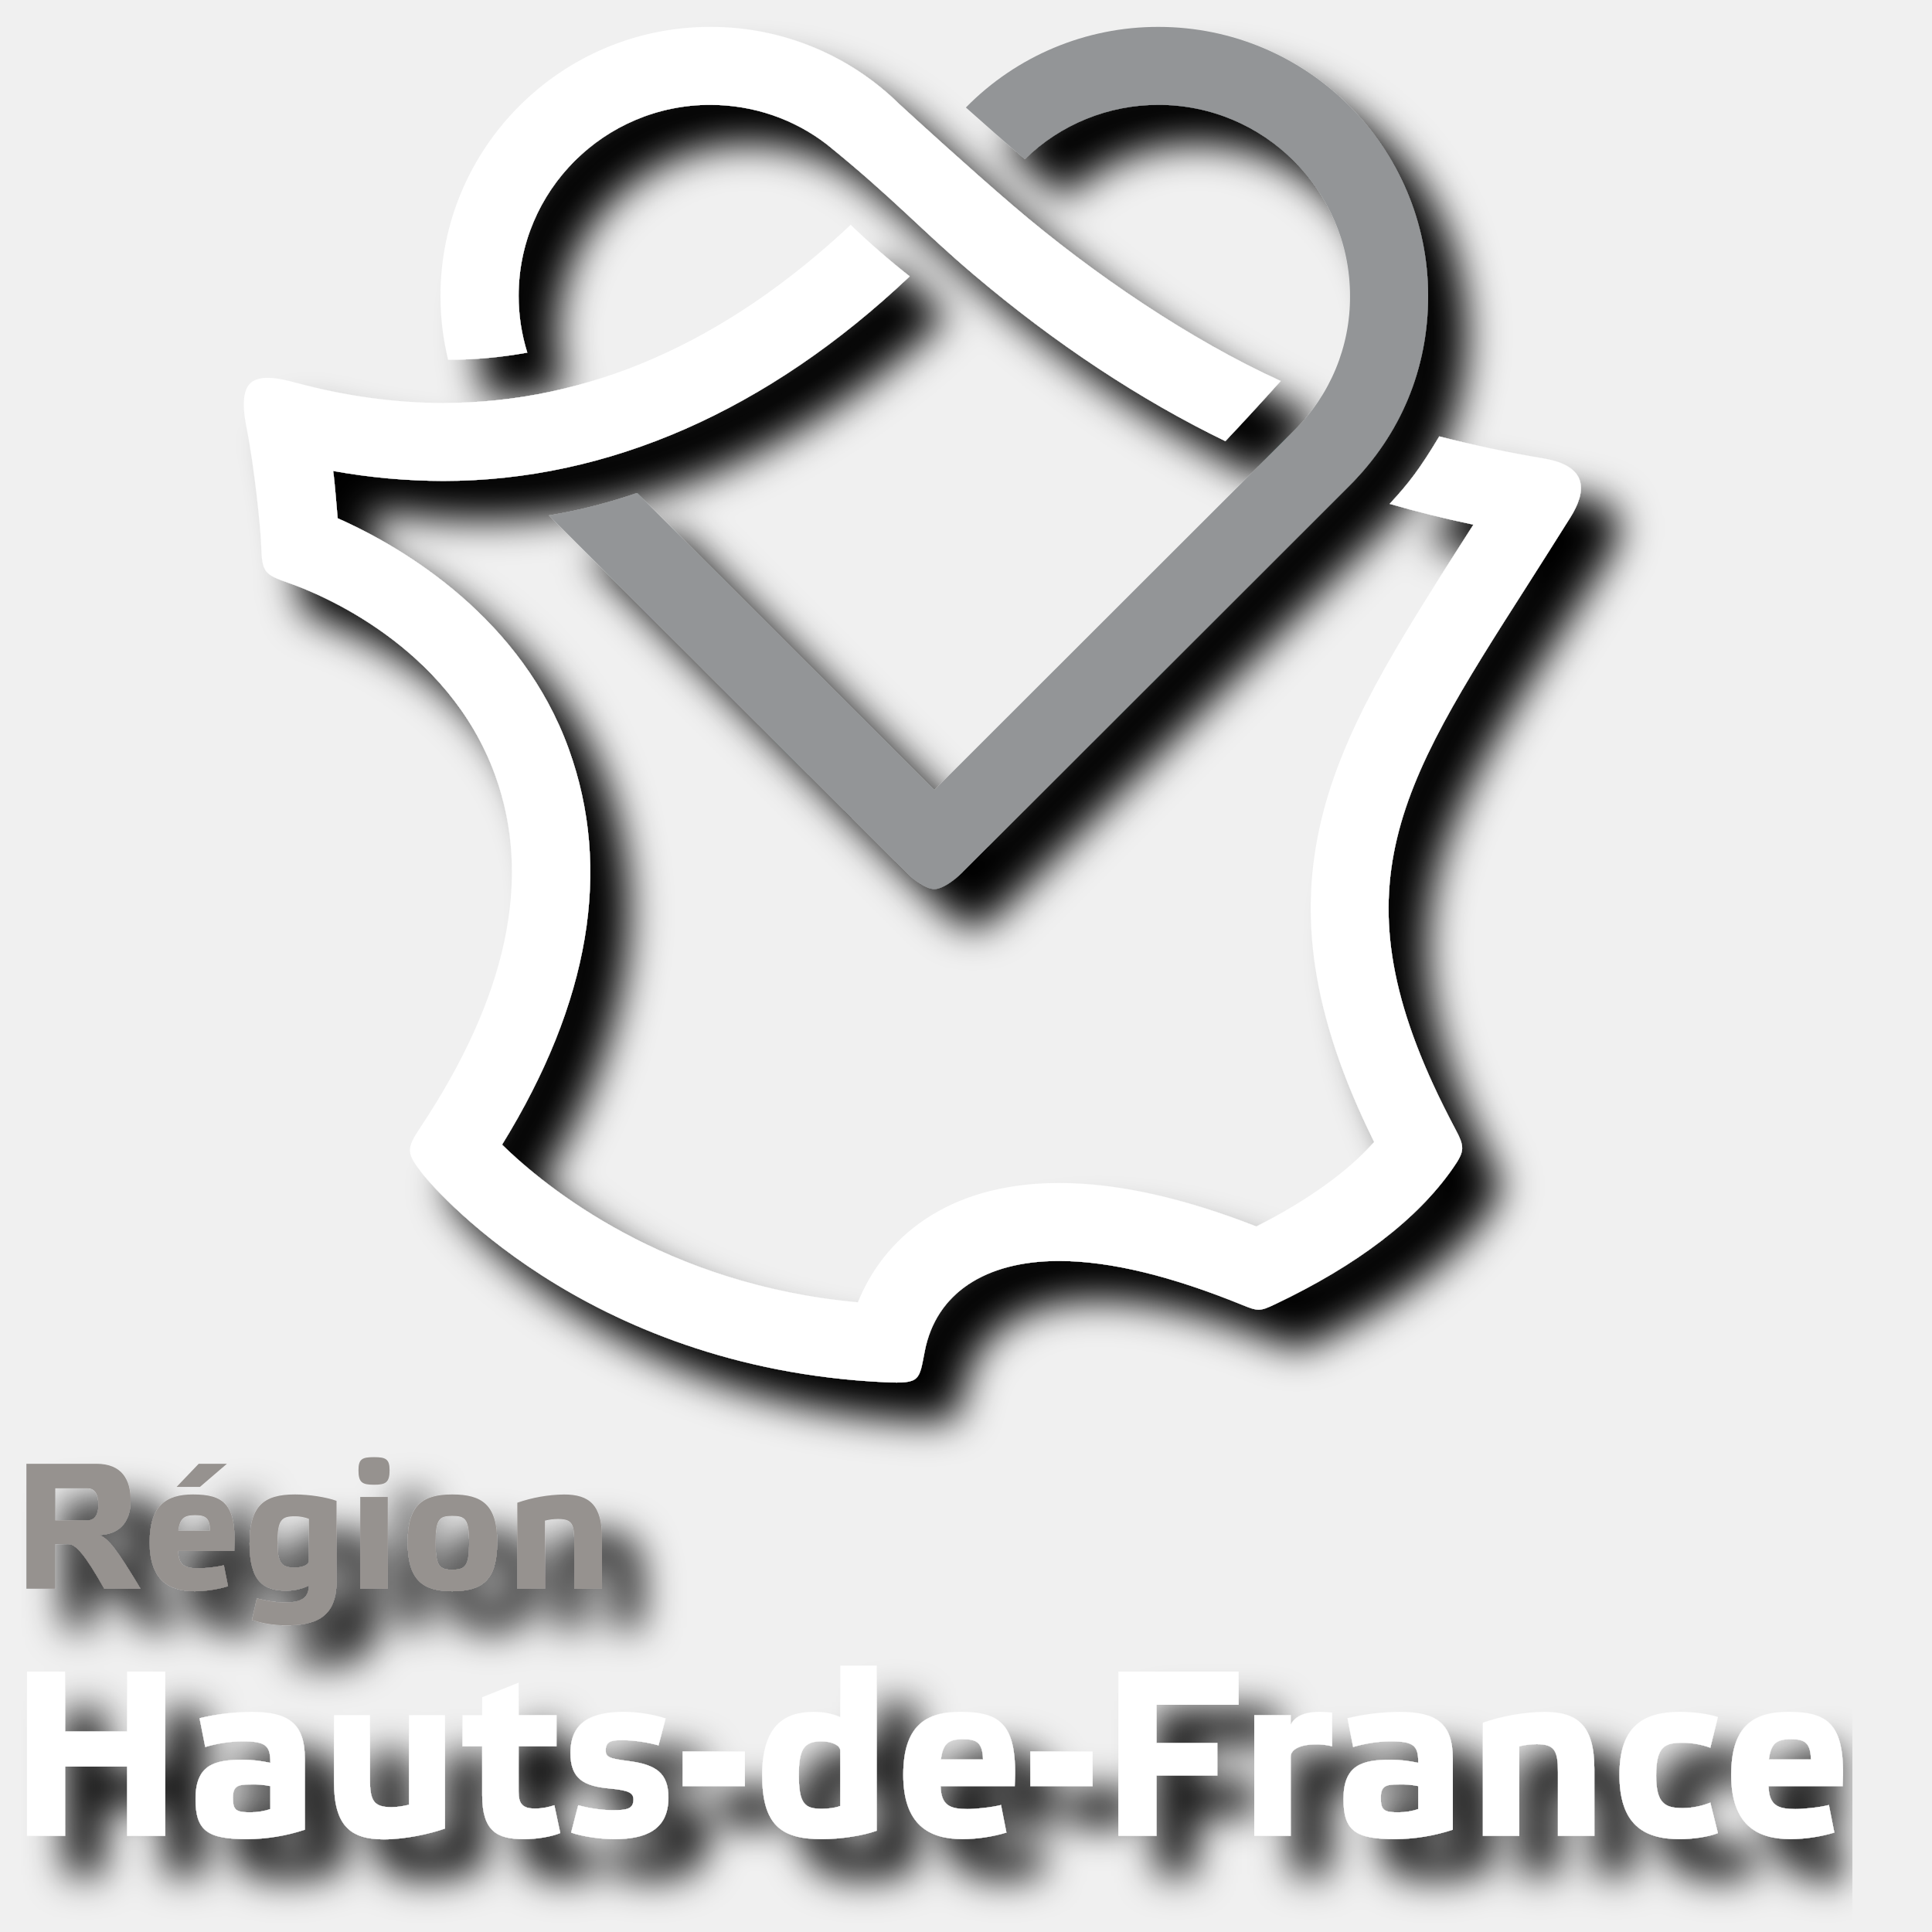
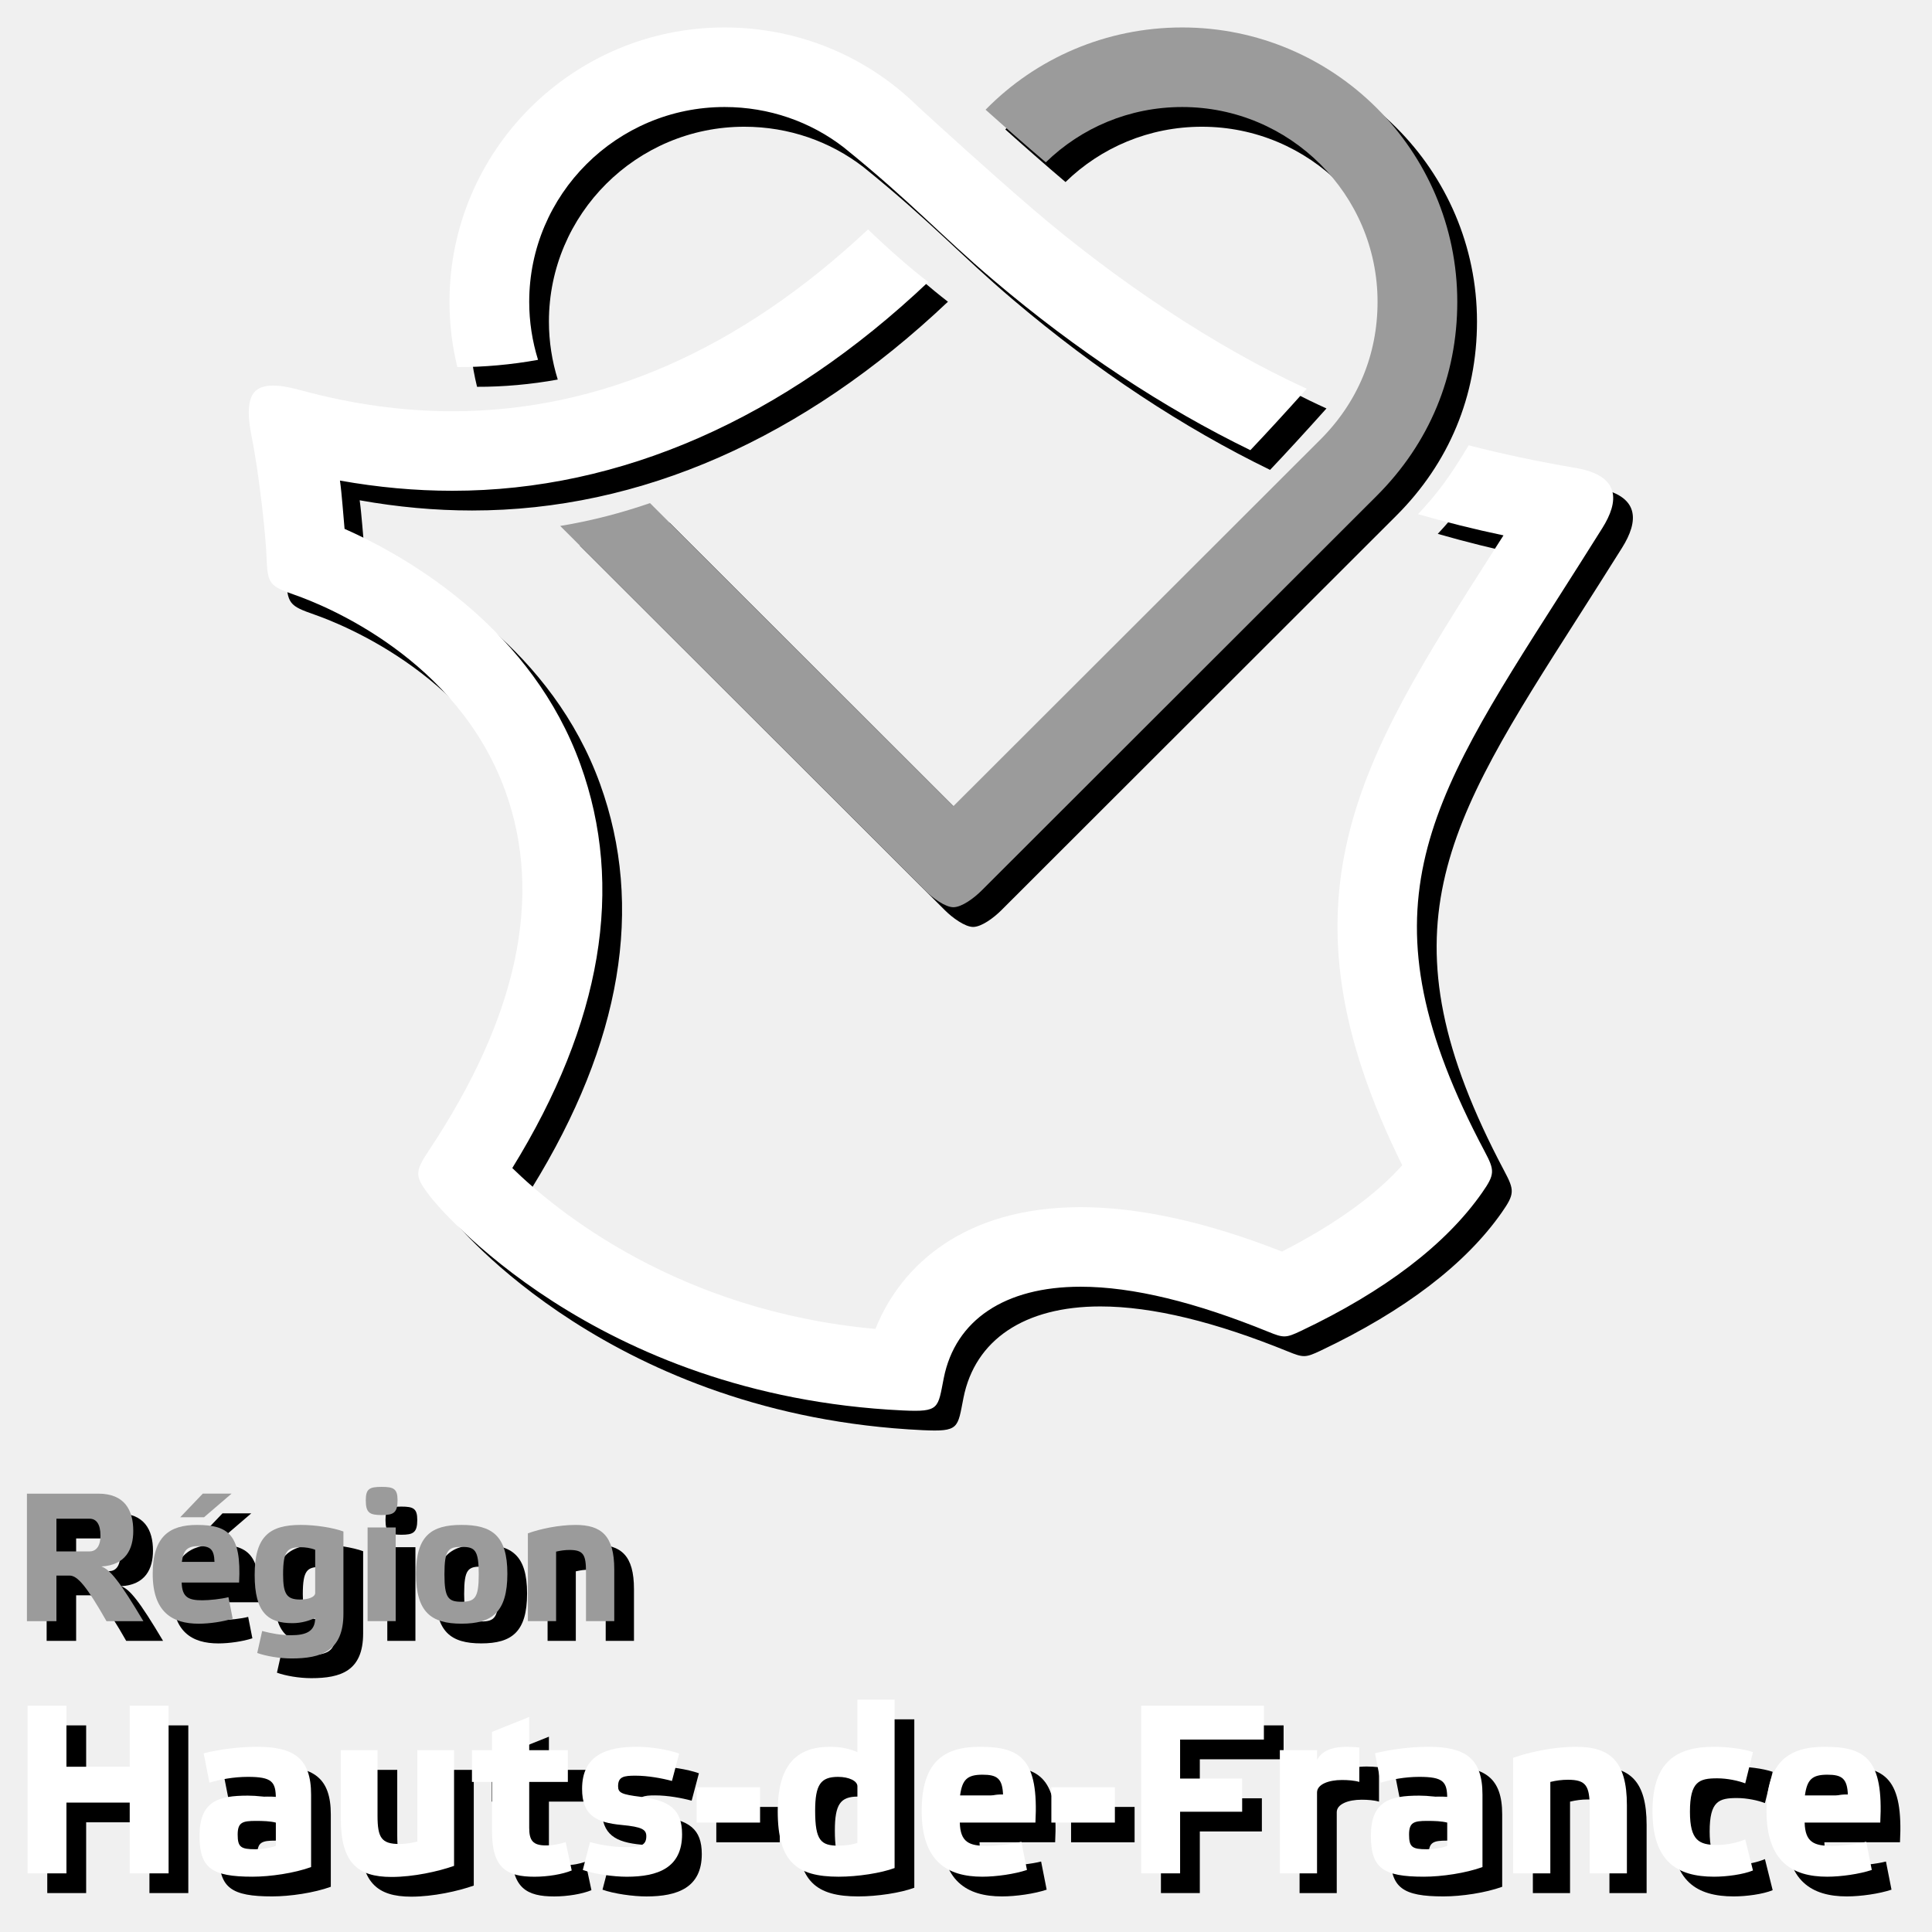
- <svg xmlns="http://www.w3.org/2000/svg" width="50" height="50" viewBox="0 0 50 50">
-   <defs>
-     <filter id="a" width="100.8%" height="107.8%" x="-.3%" y="-2%" filterUnits="objectBoundingBox">
-       <feOffset dx="1" dy="1" in="SourceAlpha" result="shadowOffsetOuter1" />
-       <feGaussianBlur in="shadowOffsetOuter1" result="shadowBlurOuter1" stdDeviation=".5" />
-       <feColorMatrix in="shadowBlurOuter1" result="shadowMatrixOuter1" values="0 0 0 0 0 0 0 0 0 0 0 0 0 0 0 0 0 0 1 0" />
-       <feMerge>
-         <feMergeNode in="shadowMatrixOuter1" />
-         <feMergeNode in="SourceGraphic" />
-       </feMerge>
-     </filter>
-   </defs>
-   <g fill="none" fill-rule="nonzero" filter="url(#a)" transform="translate(-445 -3)">
-     <path fill="#939597" d="M474.983 3.696a6.96 6.96 0 0 0-4.986 2.086c.48.43 1.03.914 1.527 1.335a4.936 4.936 0 0 1 3.459-1.403c2.732 0 4.955 2.216 4.955 4.942a4.846 4.846 0 0 1-1.455 3.497l-9.303 9.293-7.694-7.686c-.716.244-1.451.443-2.278.58l9.257 9.246c.19.19.51.423.715.423.214 0 .526-.233.716-.423l10.017-10.007c1.34-1.336 2.047-3.038 2.047-4.923 0-3.838-3.13-6.96-6.977-6.96" />
-     <path fill="#FFF" d="M484.947 14.865a32.602 32.602 0 0 1-2.698-.57c-.508.845-.79 1.212-1.284 1.745.703.202 1.423.382 2.167.538l-.3.47c-3.355 5.252-5.603 8.774-2.268 15.507-.686.766-1.725 1.512-3.05 2.187-1.903-.748-3.62-1.126-5.107-1.126-2.944 0-4.56 1.473-5.204 3.088-4.993-.451-8.084-2.98-9.21-4.08 2.272-3.685 2.853-7.128 1.726-10.242-1.208-3.343-4.197-5.18-5.98-5.969-.028-.29-.069-.89-.117-1.224a16.23 16.23 0 0 0 2.851.258h.001c4.268 0 8.405-1.825 12.068-5.295a19.286 19.286 0 0 1-1.527-1.333c-3.261 3.06-6.8 4.61-10.54 4.61h-.002c-1.25 0-2.54-.177-3.834-.528-.338-.091-.898-.23-1.16.016-.253.236-.166.812-.097 1.155.201 1.004.363 2.577.378 3.051.022.694.08.743.72.966.754.264 4.119 1.609 5.337 4.977.966 2.67.309 5.734-1.94 9.114-.374.561-.357.661.049 1.186.162.208 4.112 5.036 11.972 5.406.936.044.886-.05 1.038-.82.292-1.471 1.546-2.318 3.471-2.318 1.33 0 2.926.397 4.76 1.144.39.159.445.159.826-.022 2.137-1.014 3.682-2.2 4.595-3.505.329-.47.323-.564.066-1.049-3.227-6.079-1.512-8.753 1.884-14.07.353-.554.72-1.132 1.101-1.739.417-.663.484-1.33-.692-1.528" />
-     <path fill="#FFF" d="M458.646 12.126a4.945 4.945 0 0 1-.224-1.47c0-2.726 2.223-4.942 4.955-4.942 1.129 0 2.177.372 3.019 1.02 1.723 1.393 2.463 2.237 3.803 3.372 2.114 1.793 4.32 3.246 6.513 4.311a72.93 72.93 0 0 0 1.43-1.557c-2.327-1.058-4.851-2.766-6.912-4.528-1.133-.97-2.54-2.255-2.972-2.652v-.001a6.958 6.958 0 0 0-4.881-1.983c-3.847 0-6.977 3.122-6.977 6.96 0 .565.068 1.119.199 1.654a11.4 11.4 0 0 0 2.047-.184" />
-     <path fill="#96928F" d="M448.636 44.116h-.935c-.502-.882-.735-1.155-.935-1.155h-.335v1.155h-.748v-3.234h1.809c.665 0 .888.413.888.947 0 .463-.195.867-.809.9.219.079.46.371 1.065 1.387zm-2.205-1.768h.833c.163 0 .284-.116.284-.403 0-.293-.107-.427-.275-.427h-.842v.83zM450.9 44.051c-.236.079-.59.13-.86.13-.67 0-1.167-.292-1.167-1.267 0-.955.437-1.238 1.12-1.238.792 0 1.136.24 1.07 1.461h-1.455c.01.38.181.45.525.45.173 0 .484-.032.66-.079l.108.543zm-1.33-2.57l.573-.599h.73l-.698.599h-.604zm.042 1.132h.828c-.009-.33-.116-.4-.395-.4-.298 0-.39.098-.433.4zM452.417 44.167c-.614 0-.958-.26-.958-1.22 0-.97.362-1.271 1.172-1.271.372 0 .818.07 1.079.166v2.084c0 .951-.563 1.137-1.316 1.137-.308 0-.652-.06-.87-.14l.125-.556c.247.065.484.106.73.106.387 0 .615-.097.615-.44-.14.07-.345.134-.577.134zm.577-1.86a1.015 1.015 0 0 0-.363-.065c-.34 0-.451.083-.451.69 0 .502.097.637.432.637.21 0 .382-.065.382-.168v-1.094zM455.083 41.05c0 .32-.102.375-.403.375-.306 0-.403-.056-.403-.376 0-.292.097-.338.403-.338.3 0 .403.046.403.338zm-.047 3.066h-.713v-2.375h.713v2.375zM455.551 42.914c0-.97.396-1.238 1.153-1.238.773 0 1.164.269 1.164 1.238 0 .975-.386 1.267-1.164 1.267-.767 0-1.153-.292-1.153-1.267m.721.014c0 .599.098.696.432.696.34 0 .438-.097.438-.696 0-.621-.098-.696-.438-.696-.334 0-.432.075-.432.696M459.104 44.116h-.716V41.89a3.861 3.861 0 0 1 1.21-.213c.655 0 .981.273.981 1.127v1.313h-.717V42.86c0-.432-.07-.548-.418-.548-.116 0-.223.014-.34.042v1.763z" />
-     <g fill="#FFF">
-       <path d="M446.685 50.512h-.986V46.26h.986v1.55h1.605v-1.55h.986v4.253h-.986v-1.794h-1.605z" />
-     </g>
-     <g fill="#FFF">
-       <path d="M452.89 50.353a4.88 4.88 0 0 1-1.488.245c-1.035 0-1.342-.22-1.342-1.038 0-.878.478-1.019 1.225-1.019.233 0 .472.03.711.08 0-.434-.098-.555-.71-.555-.362 0-.71.067-.974.146l-.147-.745a5.961 5.961 0 0 1 1.347-.164c.937 0 1.378.286 1.378 1.214v1.836zm-1.414-.451c.177 0 .373-.03.52-.085v-.592a2.122 2.122 0 0 0-.508-.043c-.337 0-.46.037-.46.348 0 .317.08.372.448.372zM455.585 47.388h.931v2.935c-.398.14-1.028.28-1.586.28-.87 0-1.286-.366-1.286-1.482v-1.733h.931v1.66c0 .56.098.72.557.72.153 0 .288-.025.453-.061v-2.319zM458.422 48.194v1.165c0 .317.092.445.422.445.196 0 .356-.036.503-.085l.153.72c-.233.097-.607.159-.944.159-.692 0-1.077-.208-1.077-1.141v-1.263h-.509v-.806h.509v-.464l.943-.378v.842h.98v.806h-.98zM462.042 48.169a3.814 3.814 0 0 0-.925-.134c-.294 0-.441.024-.441.268 0 .165.086.208.57.269.728.092 1.053.31 1.053.951 0 .849-.612 1.075-1.403 1.075-.337 0-.827-.068-1.115-.171l.184-.708c.233.067.582.128.888.128.368 0 .54-.03.54-.275 0-.17-.105-.237-.625-.286-.656-.061-1.005-.25-1.005-.916 0-.847.606-1.068 1.39-1.068.337 0 .778.068 1.073.172l-.184.695z" />
-     </g>
-     <path fill="#FFF" d="M462.667 48.328h1.61v.897h-1.61z" />
-     <g fill="#FFF">
-       <path d="M467.69 50.378c-.344.128-.932.22-1.422.22-1.065 0-1.543-.379-1.543-1.66 0-1.257.551-1.635 1.329-1.635.306 0 .515.06.692.134v-1.33h.943v4.27zm-.944-2.075c0-.134-.214-.237-.49-.237-.44 0-.582.195-.582.86 0 .756.147.885.594.885.16 0 .362-.025.478-.074v-1.434zM471.046 50.427a4.026 4.026 0 0 1-1.133.17c-.882 0-1.537-.384-1.537-1.665 0-1.257.575-1.63 1.476-1.63 1.04 0 1.494.318 1.409 1.923h-1.918c.013.5.24.592.693.592.226 0 .636-.043.87-.104l.14.714zm-1.696-1.892h1.09c-.012-.433-.153-.525-.521-.525-.392 0-.514.129-.57.525z" />
-     </g>
-     <path fill="#FFF" d="M471.665 48.328h1.611v.897h-1.61z" />
-     <g fill="#FFF">
-       <path d="M477.055 46.26v.86h-2.125v.988h1.574v.842h-1.574v1.562h-.986V46.26z" />
-     </g>
-     <g fill="#FFF">
-       <path d="M477.46 47.388h.943v.244c.104-.183.306-.33.76-.33.092 0 .202.007.312.019v.872a1.654 1.654 0 0 0-.44-.048c-.338 0-.632.11-.632.317v2.05h-.943v-3.124zM482.599 50.353a4.881 4.881 0 0 1-1.488.245c-1.036 0-1.342-.22-1.342-1.038 0-.878.478-1.019 1.225-1.019.233 0 .472.03.71.08 0-.434-.097-.555-.71-.555-.361 0-.71.067-.974.146l-.147-.745a5.965 5.965 0 0 1 1.348-.164c.937 0 1.378.286 1.378 1.214v1.836zm-1.415-.451c.178 0 .374-.03.52-.085v-.592a2.123 2.123 0 0 0-.508-.043c-.336 0-.46.037-.46.348 0 .317.08.372.448.372zM484.32 50.512h-.943v-2.929a5.093 5.093 0 0 1 1.593-.28c.863 0 1.292.36 1.292 1.482v1.727h-.943V48.86c0-.568-.092-.72-.551-.72-.154 0-.295.018-.448.054v2.32zM489.46 50.44c-.251.103-.674.158-.987.158-.937 0-1.562-.385-1.562-1.666 0-1.27.631-1.63 1.562-1.63.325 0 .741.05.986.135l-.196.793a2.17 2.17 0 0 0-.71-.128c-.459 0-.692.08-.692.848 0 .732.233.842.692.842.27 0 .533-.067.71-.14l.196.787zM492.473 50.427a4.026 4.026 0 0 1-1.133.17c-.882 0-1.537-.384-1.537-1.665 0-1.257.576-1.63 1.476-1.63 1.04 0 1.494.318 1.409 1.923h-1.918c.013.5.24.592.692.592.227 0 .638-.043.87-.104l.141.714zm-1.696-1.892h1.09c-.013-.433-.154-.525-.52-.525-.393 0-.515.129-.57.525z" />
+ <svg xmlns="http://www.w3.org/2000/svg" width="49px" height="49px" viewBox="0 0 49 49" version="1.1">
+   <defs />
+   <g id="une-chance-pour-chaque-jeune" stroke="none" stroke-width="1" fill="none" fill-rule="evenodd">
+     <g id="une-chance-pour-chaque-jeune---consultation" transform="translate(-604, -332)" fill-rule="nonzero">
+       <g id="une" transform="translate(0, 80)">
+         <g id="identite" transform="translate(395, 233)">
+           <g id="partenaires">
+             <g id="Group-5" transform="translate(22, 19)">
+               <g id="logo-hauts-de-france" transform="translate(187, 0)">
+                 <g id="Group" transform="translate(0.5, 0.5)" fill="#000000">
+                   <path d="M29.983,23.009 C28.045,23.009 26.271,22.224 24.997,20.923 C25.477,20.493 26.027,20.009 26.524,19.588 C27.423,20.465 28.647,20.991 29.983,20.991 C32.715,20.991 34.938,18.775 34.938,16.05 C34.938,14.711 34.435,13.501 33.483,12.552 L24.18,3.259 L16.486,10.945 C15.77,10.701 15.035,10.502 14.208,10.366 L23.465,1.119 C23.654,0.929 23.975,0.696 24.18,0.696 C24.394,0.696 24.706,0.929 24.896,1.119 L34.913,11.126 C36.252,12.462 36.96,14.165 36.96,16.05 C36.96,19.887 33.83,23.009 29.983,23.009" id="path44" transform="translate(25.5839, 11.85263) scale(-1, 1) rotate(-180) translate(-25.5839, -11.85263) " />
+                   <path d="M39.947,29.735 C39.004,29.894 38.111,30.085 37.249,30.306 C36.741,29.46 36.459,29.093 35.965,28.56 C36.668,28.359 37.388,28.178 38.132,28.022 C38.031,27.864 37.931,27.707 37.831,27.552 C34.477,22.3 32.229,18.778 35.564,12.046 C34.878,11.279 33.839,10.534 32.514,9.858 C30.611,10.606 28.894,10.984 27.407,10.984 C24.463,10.984 22.847,9.511 22.203,7.896 C17.21,8.348 14.119,10.876 12.993,11.976 C15.265,15.661 15.846,19.104 14.719,22.218 C13.511,25.561 10.522,27.398 8.739,28.187 C8.711,28.477 8.67,29.077 8.622,29.412 C9.581,29.24 10.536,29.153 11.473,29.153 L11.474,29.153 C15.742,29.153 19.879,30.978 23.542,34.448 C23.09,34.796 22.584,35.236 22.015,35.781 C18.754,32.722 15.216,31.171 11.474,31.17 L11.473,31.17 C10.222,31.17 8.932,31.348 7.639,31.7 C7.301,31.79 6.741,31.928 6.479,31.684 C6.226,31.447 6.313,30.871 6.382,30.529 C6.583,29.524 6.745,27.952 6.76,27.477 C6.782,26.784 6.839,26.735 7.48,26.511 C8.234,26.247 11.599,24.902 12.817,21.535 C13.783,18.864 13.126,15.8 10.876,12.42 C10.503,11.859 10.52,11.759 10.926,11.234 C11.088,11.026 15.038,6.199 22.898,5.828 C23.834,5.784 23.784,5.879 23.936,6.648 C24.228,8.119 25.482,8.966 27.407,8.966 C28.737,8.966 30.333,8.569 32.167,7.823 C32.557,7.664 32.612,7.664 32.993,7.844 C35.13,8.858 36.675,10.043 37.588,11.349 C37.917,11.819 37.911,11.914 37.654,12.398 C34.427,18.477 36.142,21.151 39.538,26.469 C39.891,27.022 40.258,27.6 40.639,28.207 C41.056,28.871 41.123,29.538 39.947,29.735" id="path48" transform="translate(23.61208, 20.80012) scale(-1, 1) rotate(-180) translate(-23.61208, -20.80012) " />
+                   <path d="M13.646,2.987 C13.5,3.457 13.422,3.951 13.422,4.458 C13.422,7.183 15.645,9.399 18.377,9.399 C19.506,9.399 20.554,9.027 21.396,8.378 C23.119,6.986 23.859,6.143 25.199,5.007 C27.313,3.214 29.52,1.762 31.712,0.696 C32.097,1.101 32.611,1.66 33.142,2.254 C30.815,3.311 28.291,5.019 26.23,6.781 C25.097,7.751 23.69,9.036 23.258,9.433 C23.258,9.434 23.257,9.434 23.257,9.434 C21.991,10.673 20.263,11.417 18.377,11.417 C14.53,11.417 11.4,8.295 11.4,4.458 C11.4,3.893 11.468,3.338 11.599,2.803 C12.262,2.8 12.979,2.865 13.646,2.987" id="path52" transform="translate(22.27105, 6.056626) scale(-1, 1) rotate(-180) translate(-22.27105, -6.056626) " />
+                   <path d="M3.636,37.882 L2.701,37.882 C2.199,38.764 1.966,39.038 1.766,39.038 L1.431,39.038 L1.431,37.882 L0.683,37.882 L0.683,41.116 L2.492,41.116 C3.157,41.116 3.38,40.703 3.38,40.17 C3.38,39.706 3.185,39.302 2.571,39.269 C2.79,39.191 3.032,38.898 3.636,37.882 Z M1.431,39.65 L2.264,39.65 C2.427,39.65 2.548,39.766 2.548,40.054 C2.548,40.346 2.441,40.48 2.273,40.48 L1.431,40.48 L1.431,39.65 Z" id="path56" transform="translate(2.159361, 39.49914) scale(-1, 1) rotate(-180) translate(-2.159361, -39.49914) " />
+                   <path d="M5.901,38.012 C5.664,37.933 5.31,37.882 5.04,37.882 C4.371,37.882 3.873,38.174 3.873,39.149 C3.873,40.104 4.31,40.387 4.994,40.387 C5.785,40.387 6.129,40.146 6.064,38.926 L4.608,38.926 C4.617,38.545 4.789,38.476 5.133,38.476 C5.306,38.476 5.617,38.508 5.794,38.555 L5.901,38.012 Z M4.571,40.582 L5.143,41.181 L5.873,41.181 L5.175,40.582 L4.571,40.582 Z M4.612,39.45 L5.44,39.45 C5.431,39.78 5.324,39.85 5.045,39.85 C4.747,39.85 4.654,39.752 4.612,39.45 Z" id="path60" transform="translate(4.972178, 39.53148) scale(-1, 1) rotate(-180) translate(-4.972178, -39.53148) " />
+                   <path d="M7.417,39.571 C6.803,39.571 6.459,39.831 6.459,40.791 C6.459,41.761 6.821,42.063 7.631,42.063 C8.003,42.063 8.449,41.993 8.71,41.896 L8.71,39.812 C8.71,38.861 8.147,38.676 7.394,38.676 C7.086,38.676 6.742,38.736 6.524,38.815 L6.649,39.372 C6.896,39.307 7.133,39.265 7.38,39.265 C7.766,39.265 7.994,39.362 7.994,39.706 C7.854,39.636 7.649,39.571 7.417,39.571 Z M7.994,41.432 C7.882,41.478 7.738,41.497 7.631,41.497 C7.291,41.497 7.18,41.413 7.18,40.805 C7.18,40.304 7.277,40.17 7.612,40.17 C7.822,40.17 7.994,40.234 7.994,40.337 L7.994,41.432 Z" id="path64" transform="translate(7.584223, 40.36909) scale(-1, 1) rotate(-180) translate(-7.584223, -40.36909) " />
+                   <path d="M10.083,40.778 C10.083,40.457 9.981,40.402 9.68,40.402 C9.374,40.402 9.277,40.457 9.277,40.778 C9.277,41.07 9.374,41.116 9.68,41.116 C9.981,41.116 10.083,41.07 10.083,40.778 Z M10.036,37.711 L9.323,37.711 L9.323,40.086 L10.036,40.086 L10.036,37.711 Z" id="path68" transform="translate(9.679718, 39.41337) scale(-1, 1) rotate(-180) translate(-9.679718, -39.41337) " />
+                   <path d="M10.551,39.942 C10.551,40.912 10.947,41.181 11.704,41.181 C12.477,41.181 12.868,40.912 12.868,39.942 C12.868,38.968 12.481,38.676 11.704,38.676 C10.937,38.676 10.551,38.968 10.551,39.942 M11.272,39.928 C11.272,39.329 11.37,39.232 11.704,39.232 C12.044,39.232 12.142,39.329 12.142,39.928 C12.142,40.55 12.044,40.624 11.704,40.624 C11.37,40.624 11.272,40.55 11.272,39.928" id="path72" transform="translate(11.70935, 39.92814) scale(-1, 1) rotate(-180) translate(-11.70935, -39.92814) " />
+                   <path d="M14.104,38.676 L13.388,38.676 L13.388,40.903 C13.695,41.014 14.17,41.116 14.597,41.116 C15.253,41.116 15.579,40.842 15.579,39.989 L15.579,38.676 L14.862,38.676 L14.862,39.933 C14.862,40.364 14.793,40.481 14.444,40.481 C14.328,40.481 14.221,40.466 14.104,40.439 L14.104,38.676 Z" id="path76" transform="translate(14.48345, 39.89585) scale(-1, 1) rotate(-180) translate(-14.48345, -39.89585) " />
+                   <polygon id="path80" transform="translate(2.487544, 45.38592) scale(-1, 1) rotate(-180) translate(-2.487544, -45.38592) " points="1.685 43.259 0.699 43.259 0.699 47.512 1.685 47.512 1.685 45.963 3.29 45.963 3.29 47.512 4.276 47.512 4.276 43.259 3.29 43.259 3.29 45.054 1.685 45.054" />
+                   <path d="M7.89,44.547 C7.468,44.394 6.861,44.303 6.402,44.303 C5.367,44.303 5.06,44.522 5.06,45.34 C5.06,46.218 5.538,46.359 6.285,46.359 C6.518,46.359 6.757,46.329 6.996,46.28 C6.996,46.713 6.898,46.835 6.285,46.835 C5.924,46.835 5.575,46.768 5.312,46.688 L5.165,47.433 C5.526,47.524 6.047,47.598 6.512,47.598 C7.449,47.598 7.89,47.311 7.89,46.383 L7.89,44.547 Z M6.476,44.999 C6.653,44.999 6.849,45.029 6.996,45.084 L6.996,45.675 C6.855,45.712 6.678,45.718 6.488,45.718 C6.151,45.718 6.028,45.682 6.028,45.371 C6.028,45.053 6.108,44.999 6.476,44.999 Z" id="path92" transform="translate(6.475345, 45.95018) scale(-1, 1) rotate(-180) translate(-6.475345, -45.95018) " />
+                   <path d="M10.585,47.604 L11.516,47.604 L11.516,44.669 C11.118,44.528 10.488,44.388 9.93,44.388 C9.061,44.388 8.644,44.754 8.644,45.871 L8.644,47.604 L9.575,47.604 L9.575,45.944 C9.575,45.383 9.673,45.224 10.132,45.224 C10.285,45.224 10.42,45.248 10.585,45.285 L10.585,47.604 Z" id="path96" transform="translate(10.08013, 45.9959) scale(-1, 1) rotate(-180) translate(-10.08013, -45.9959) " />
+                   <path d="M13.422,45.951 L13.422,44.785 C13.422,44.468 13.514,44.34 13.844,44.34 C14.04,44.34 14.2,44.376 14.347,44.425 L14.5,43.705 C14.267,43.608 13.893,43.546 13.556,43.546 C12.864,43.546 12.479,43.754 12.479,44.687 L12.479,45.951 L11.97,45.951 L11.97,46.756 L12.479,46.756 L12.479,47.22 L13.422,47.598 L13.422,46.756 L14.402,46.756 L14.402,45.951 L13.422,45.951 Z" id="path100" transform="translate(13.23487, 45.57211) scale(-1, 1) rotate(-180) translate(-13.23487, -45.57211) " />
+                   <path d="M17.042,46.731 C16.797,46.798 16.435,46.865 16.117,46.865 C15.823,46.865 15.676,46.841 15.676,46.597 C15.676,46.432 15.762,46.389 16.245,46.329 C16.974,46.237 17.299,46.017 17.299,45.377 C17.299,44.528 16.687,44.302 15.896,44.302 C15.559,44.302 15.069,44.37 14.781,44.474 L14.965,45.181 C15.198,45.114 15.547,45.053 15.853,45.053 C16.221,45.053 16.392,45.083 16.392,45.328 C16.392,45.498 16.288,45.566 15.768,45.615 C15.112,45.676 14.763,45.865 14.763,46.53 C14.763,47.378 15.369,47.598 16.154,47.598 C16.49,47.598 16.931,47.53 17.226,47.426 L17.042,46.731 Z" id="path104" transform="translate(16.03102, 45.95013) scale(-1, 1) rotate(-180) translate(-16.03102, -45.95013) " />
+                   <polygon id="path106" transform="translate(18.47206, 45.7764) scale(-1, 1) rotate(-180) translate(-18.47206, -45.7764) " points="17.667 46.225 19.277 46.225 19.277 45.328 17.667 45.328" />
+                   <path d="M22.689,43.327 C22.346,43.199 21.758,43.107 21.268,43.107 C20.203,43.107 19.725,43.485 19.725,44.767 C19.725,46.023 20.276,46.402 21.054,46.402 C21.36,46.402 21.569,46.341 21.746,46.267 L21.746,47.598 L22.689,47.598 L22.689,43.327 Z M21.746,45.401 C21.746,45.536 21.532,45.639 21.256,45.639 C20.815,45.639 20.674,45.444 20.674,44.779 C20.674,44.022 20.821,43.894 21.268,43.894 C21.428,43.894 21.63,43.919 21.746,43.967 L21.746,45.401 Z" id="path118" transform="translate(21.20715, 45.35229) scale(-1, 1) rotate(-180) translate(-21.20715, -45.35229) " />
+                   <path d="M26.046,44.474 C25.734,44.37 25.268,44.303 24.913,44.303 C24.031,44.303 23.376,44.687 23.376,45.969 C23.376,47.226 23.951,47.598 24.852,47.598 C25.893,47.598 26.346,47.28 26.261,45.676 L24.343,45.676 C24.356,45.175 24.582,45.084 25.036,45.084 C25.262,45.084 25.672,45.127 25.905,45.188 L26.046,44.474 Z M24.35,46.365 L25.44,46.365 C25.428,46.798 25.287,46.89 24.919,46.89 C24.527,46.89 24.405,46.762 24.35,46.365 Z" id="path122" transform="translate(24.8233, 45.95022) scale(-1, 1) rotate(-180) translate(-24.8233, -45.95022) " />
+                   <polygon id="path124" transform="translate(27.47075, 45.7764) scale(-1, 1) rotate(-180) translate(-27.47075, -45.7764) " points="26.665 46.225 28.276 46.225 28.276 45.328 26.665 45.328" />
+                   <polygon id="path128" transform="translate(30.49961, 45.38585) scale(-1, 1) rotate(-180) translate(-30.49961, -45.38585) " points="32.055 47.512 32.055 46.652 29.93 46.652 29.93 45.663 31.504 45.663 31.504 44.822 29.93 44.822 29.93 43.259 28.944 43.259 28.944 47.512" />
+                   <path d="M32.46,47.427 L33.403,47.427 L33.403,47.182 C33.507,47.366 33.709,47.512 34.163,47.512 C34.255,47.512 34.365,47.506 34.475,47.494 L34.475,46.621 C34.352,46.658 34.187,46.67 34.034,46.67 C33.697,46.67 33.403,46.56 33.403,46.353 L33.403,44.302 L32.46,44.302 L32.46,47.427 Z" id="path140" transform="translate(33.46738, 45.90742) scale(-1, 1) rotate(-180) translate(-33.46738, -45.90742) " />
+                   <path d="M37.599,44.547 C37.176,44.394 36.57,44.303 36.111,44.303 C35.075,44.303 34.769,44.522 34.769,45.34 C34.769,46.218 35.247,46.359 35.994,46.359 C36.227,46.359 36.466,46.329 36.705,46.28 C36.705,46.713 36.607,46.835 35.994,46.835 C35.633,46.835 35.284,46.768 35.02,46.688 L34.873,47.433 C35.235,47.524 35.755,47.598 36.221,47.598 C37.158,47.598 37.599,47.311 37.599,46.383 L37.599,44.547 Z M36.184,44.999 C36.362,44.999 36.558,45.029 36.705,45.084 L36.705,45.675 C36.564,45.712 36.386,45.718 36.196,45.718 C35.86,45.718 35.737,45.682 35.737,45.371 C35.737,45.053 35.817,44.999 36.184,44.999 Z" id="path144" transform="translate(36.18417, 45.95018) scale(-1, 1) rotate(-180) translate(-36.18417, -45.95018) " />
+                   <path d="M39.32,44.302 L38.377,44.302 L38.377,47.232 C38.781,47.378 39.406,47.512 39.97,47.512 C40.833,47.512 41.262,47.152 41.262,46.03 L41.262,44.302 L40.319,44.302 L40.319,45.956 C40.319,46.524 40.227,46.676 39.768,46.676 C39.614,46.676 39.473,46.658 39.32,46.621 L39.32,44.302 Z" id="path148" transform="translate(39.81955, 45.90742) scale(-1, 1) rotate(-180) translate(-39.81955, -45.90742) " />
+                   <path d="M44.459,44.461 C44.209,44.358 43.786,44.303 43.473,44.303 C42.536,44.303 41.911,44.687 41.911,45.969 C41.911,47.238 42.542,47.598 43.473,47.598 C43.798,47.598 44.214,47.549 44.459,47.463 L44.263,46.67 C44.086,46.738 43.81,46.798 43.553,46.798 C43.094,46.798 42.861,46.719 42.861,45.95 C42.861,45.218 43.094,45.108 43.553,45.108 C43.822,45.108 44.086,45.175 44.263,45.249 L44.459,44.461 Z" id="path152" transform="translate(43.18528, 45.95022) scale(-1, 1) rotate(-180) translate(-43.18528, -45.95022) " />
+                   <path d="M47.473,44.474 C47.161,44.37 46.695,44.303 46.34,44.303 C45.458,44.303 44.803,44.687 44.803,45.969 C44.803,47.226 45.379,47.598 46.279,47.598 C47.32,47.598 47.773,47.28 47.688,45.676 L45.77,45.676 C45.783,45.175 46.009,45.084 46.462,45.084 C46.689,45.084 47.1,45.127 47.332,45.188 L47.473,44.474 Z M45.777,46.365 L46.867,46.365 C46.854,46.798 46.713,46.89 46.346,46.89 C45.954,46.89 45.832,46.762 45.777,46.365 Z" id="path156" transform="translate(46.25033, 45.95022) scale(-1, 1) rotate(-180) translate(-46.25033, -45.95022) " />
+                 </g>
+                 <g id="Group">
+                   <path d="M29.983,23.009 C28.045,23.009 26.271,22.224 24.997,20.923 C25.477,20.493 26.027,20.009 26.524,19.588 C27.423,20.465 28.647,20.991 29.983,20.991 C32.715,20.991 34.938,18.775 34.938,16.05 C34.938,14.711 34.435,13.501 33.483,12.552 L24.18,3.259 L16.486,10.945 C15.77,10.701 15.035,10.502 14.208,10.366 L23.465,1.119 C23.654,0.929 23.975,0.696 24.18,0.696 C24.394,0.696 24.706,0.929 24.896,1.119 L34.913,11.126 C36.252,12.462 36.96,14.165 36.96,16.05 C36.96,19.887 33.83,23.009 29.983,23.009" id="path44" fill="#9B9B9B" transform="translate(25.5839, 11.85263) scale(-1, 1) rotate(-180) translate(-25.5839, -11.85263) " />
+                   <path d="M39.947,29.735 C39.004,29.894 38.111,30.085 37.249,30.306 C36.741,29.46 36.459,29.093 35.965,28.56 C36.668,28.359 37.388,28.178 38.132,28.022 C38.031,27.864 37.931,27.707 37.831,27.552 C34.477,22.3 32.229,18.778 35.564,12.046 C34.878,11.279 33.839,10.534 32.514,9.858 C30.611,10.606 28.894,10.984 27.407,10.984 C24.463,10.984 22.847,9.511 22.203,7.896 C17.21,8.348 14.119,10.876 12.993,11.976 C15.265,15.661 15.846,19.104 14.719,22.218 C13.511,25.561 10.522,27.398 8.739,28.187 C8.711,28.477 8.67,29.077 8.622,29.412 C9.581,29.24 10.536,29.153 11.473,29.153 L11.474,29.153 C15.742,29.153 19.879,30.978 23.542,34.448 C23.09,34.796 22.584,35.236 22.015,35.781 C18.754,32.722 15.216,31.171 11.474,31.17 L11.473,31.17 C10.222,31.17 8.932,31.348 7.639,31.7 C7.301,31.79 6.741,31.928 6.479,31.684 C6.226,31.447 6.313,30.871 6.382,30.529 C6.583,29.524 6.745,27.952 6.76,27.477 C6.782,26.784 6.839,26.735 7.48,26.511 C8.234,26.247 11.599,24.902 12.817,21.535 C13.783,18.864 13.126,15.8 10.876,12.42 C10.503,11.859 10.52,11.759 10.926,11.234 C11.088,11.026 15.038,6.199 22.898,5.828 C23.834,5.784 23.784,5.879 23.936,6.648 C24.228,8.119 25.482,8.966 27.407,8.966 C28.737,8.966 30.333,8.569 32.167,7.823 C32.557,7.664 32.612,7.664 32.993,7.844 C35.13,8.858 36.675,10.043 37.588,11.349 C37.917,11.819 37.911,11.914 37.654,12.398 C34.427,18.477 36.142,21.151 39.538,26.469 C39.891,27.022 40.258,27.6 40.639,28.207 C41.056,28.871 41.123,29.538 39.947,29.735" id="path48" fill="#FFFFFF" transform="translate(23.61208, 20.80012) scale(-1, 1) rotate(-180) translate(-23.61208, -20.80012) " />
+                   <path d="M13.646,2.987 C13.5,3.457 13.422,3.951 13.422,4.458 C13.422,7.183 15.645,9.399 18.377,9.399 C19.506,9.399 20.554,9.027 21.396,8.378 C23.119,6.986 23.859,6.143 25.199,5.007 C27.313,3.214 29.52,1.762 31.712,0.696 C32.097,1.101 32.611,1.66 33.142,2.254 C30.815,3.311 28.291,5.019 26.23,6.781 C25.097,7.751 23.69,9.036 23.258,9.433 C23.258,9.434 23.257,9.434 23.257,9.434 C21.991,10.673 20.263,11.417 18.377,11.417 C14.53,11.417 11.4,8.295 11.4,4.458 C11.4,3.893 11.468,3.338 11.599,2.803 C12.262,2.8 12.979,2.865 13.646,2.987" id="path52" fill="#FFFFFF" transform="translate(22.27105, 6.056626) scale(-1, 1) rotate(-180) translate(-22.27105, -6.056626) " />
+                   <path d="M3.636,37.882 L2.701,37.882 C2.199,38.764 1.966,39.038 1.766,39.038 L1.431,39.038 L1.431,37.882 L0.683,37.882 L0.683,41.116 L2.492,41.116 C3.157,41.116 3.38,40.703 3.38,40.17 C3.38,39.706 3.185,39.302 2.571,39.269 C2.79,39.191 3.032,38.898 3.636,37.882 Z M1.431,39.65 L2.264,39.65 C2.427,39.65 2.548,39.766 2.548,40.054 C2.548,40.346 2.441,40.48 2.273,40.48 L1.431,40.48 L1.431,39.65 Z" id="path56" fill="#9B9B9B" transform="translate(2.159361, 39.49914) scale(-1, 1) rotate(-180) translate(-2.159361, -39.49914) " />
+                   <path d="M5.901,38.012 C5.664,37.933 5.31,37.882 5.04,37.882 C4.371,37.882 3.873,38.174 3.873,39.149 C3.873,40.104 4.31,40.387 4.994,40.387 C5.785,40.387 6.129,40.146 6.064,38.926 L4.608,38.926 C4.617,38.545 4.789,38.476 5.133,38.476 C5.306,38.476 5.617,38.508 5.794,38.555 L5.901,38.012 Z M4.571,40.582 L5.143,41.181 L5.873,41.181 L5.175,40.582 L4.571,40.582 Z M4.612,39.45 L5.44,39.45 C5.431,39.78 5.324,39.85 5.045,39.85 C4.747,39.85 4.654,39.752 4.612,39.45 Z" id="path60" fill="#9B9B9B" transform="translate(4.972178, 39.53148) scale(-1, 1) rotate(-180) translate(-4.972178, -39.53148) " />
+                   <path d="M7.417,39.571 C6.803,39.571 6.459,39.831 6.459,40.791 C6.459,41.761 6.821,42.063 7.631,42.063 C8.003,42.063 8.449,41.993 8.71,41.896 L8.71,39.812 C8.71,38.861 8.147,38.676 7.394,38.676 C7.086,38.676 6.742,38.736 6.524,38.815 L6.649,39.372 C6.896,39.307 7.133,39.265 7.38,39.265 C7.766,39.265 7.994,39.362 7.994,39.706 C7.854,39.636 7.649,39.571 7.417,39.571 Z M7.994,41.432 C7.882,41.478 7.738,41.497 7.631,41.497 C7.291,41.497 7.18,41.413 7.18,40.805 C7.18,40.304 7.277,40.17 7.612,40.17 C7.822,40.17 7.994,40.234 7.994,40.337 L7.994,41.432 Z" id="path64" fill="#9B9B9B" transform="translate(7.584223, 40.36909) scale(-1, 1) rotate(-180) translate(-7.584223, -40.36909) " />
+                   <path d="M10.083,40.778 C10.083,40.457 9.981,40.402 9.68,40.402 C9.374,40.402 9.277,40.457 9.277,40.778 C9.277,41.07 9.374,41.116 9.68,41.116 C9.981,41.116 10.083,41.07 10.083,40.778 Z M10.036,37.711 L9.323,37.711 L9.323,40.086 L10.036,40.086 L10.036,37.711 Z" id="path68" fill="#9B9B9B" transform="translate(9.679718, 39.41337) scale(-1, 1) rotate(-180) translate(-9.679718, -39.41337) " />
+                   <path d="M10.551,39.942 C10.551,40.912 10.947,41.181 11.704,41.181 C12.477,41.181 12.868,40.912 12.868,39.942 C12.868,38.968 12.481,38.676 11.704,38.676 C10.937,38.676 10.551,38.968 10.551,39.942 M11.272,39.928 C11.272,39.329 11.37,39.232 11.704,39.232 C12.044,39.232 12.142,39.329 12.142,39.928 C12.142,40.55 12.044,40.624 11.704,40.624 C11.37,40.624 11.272,40.55 11.272,39.928" id="path72" fill="#9B9B9B" transform="translate(11.70935, 39.92814) scale(-1, 1) rotate(-180) translate(-11.70935, -39.92814) " />
+                   <path d="M14.104,38.676 L13.388,38.676 L13.388,40.903 C13.695,41.014 14.17,41.116 14.597,41.116 C15.253,41.116 15.579,40.842 15.579,39.989 L15.579,38.676 L14.862,38.676 L14.862,39.933 C14.862,40.364 14.793,40.481 14.444,40.481 C14.328,40.481 14.221,40.466 14.104,40.439 L14.104,38.676 Z" id="path76" fill="#9B9B9B" transform="translate(14.48345, 39.89585) scale(-1, 1) rotate(-180) translate(-14.48345, -39.89585) " />
+                   <polygon id="path80" fill="#FFFFFF" transform="translate(2.487544, 45.38592) scale(-1, 1) rotate(-180) translate(-2.487544, -45.38592) " points="1.685 43.259 0.699 43.259 0.699 47.512 1.685 47.512 1.685 45.963 3.29 45.963 3.29 47.512 4.276 47.512 4.276 43.259 3.29 43.259 3.29 45.054 1.685 45.054" />
+                   <path d="M7.89,44.547 C7.468,44.394 6.861,44.303 6.402,44.303 C5.367,44.303 5.06,44.522 5.06,45.34 C5.06,46.218 5.538,46.359 6.285,46.359 C6.518,46.359 6.757,46.329 6.996,46.28 C6.996,46.713 6.898,46.835 6.285,46.835 C5.924,46.835 5.575,46.768 5.312,46.688 L5.165,47.433 C5.526,47.524 6.047,47.598 6.512,47.598 C7.449,47.598 7.89,47.311 7.89,46.383 L7.89,44.547 Z M6.476,44.999 C6.653,44.999 6.849,45.029 6.996,45.084 L6.996,45.675 C6.855,45.712 6.678,45.718 6.488,45.718 C6.151,45.718 6.028,45.682 6.028,45.371 C6.028,45.053 6.108,44.999 6.476,44.999 Z" id="path92" fill="#FFFFFF" transform="translate(6.475345, 45.95018) scale(-1, 1) rotate(-180) translate(-6.475345, -45.95018) " />
+                   <path d="M10.585,47.604 L11.516,47.604 L11.516,44.669 C11.118,44.528 10.488,44.388 9.93,44.388 C9.061,44.388 8.644,44.754 8.644,45.871 L8.644,47.604 L9.575,47.604 L9.575,45.944 C9.575,45.383 9.673,45.224 10.132,45.224 C10.285,45.224 10.42,45.248 10.585,45.285 L10.585,47.604 Z" id="path96" fill="#FFFFFF" transform="translate(10.08013, 45.9959) scale(-1, 1) rotate(-180) translate(-10.08013, -45.9959) " />
+                   <path d="M13.422,45.951 L13.422,44.785 C13.422,44.468 13.514,44.34 13.844,44.34 C14.04,44.34 14.2,44.376 14.347,44.425 L14.5,43.705 C14.267,43.608 13.893,43.546 13.556,43.546 C12.864,43.546 12.479,43.754 12.479,44.687 L12.479,45.951 L11.97,45.951 L11.97,46.756 L12.479,46.756 L12.479,47.22 L13.422,47.598 L13.422,46.756 L14.402,46.756 L14.402,45.951 L13.422,45.951 Z" id="path100" fill="#FFFFFF" transform="translate(13.23487, 45.57211) scale(-1, 1) rotate(-180) translate(-13.23487, -45.57211) " />
+                   <path d="M17.042,46.731 C16.797,46.798 16.435,46.865 16.117,46.865 C15.823,46.865 15.676,46.841 15.676,46.597 C15.676,46.432 15.762,46.389 16.245,46.329 C16.974,46.237 17.299,46.017 17.299,45.377 C17.299,44.528 16.687,44.302 15.896,44.302 C15.559,44.302 15.069,44.37 14.781,44.474 L14.965,45.181 C15.198,45.114 15.547,45.053 15.853,45.053 C16.221,45.053 16.392,45.083 16.392,45.328 C16.392,45.498 16.288,45.566 15.768,45.615 C15.112,45.676 14.763,45.865 14.763,46.53 C14.763,47.378 15.369,47.598 16.154,47.598 C16.49,47.598 16.931,47.53 17.226,47.426 L17.042,46.731 Z" id="path104" fill="#FFFFFF" transform="translate(16.03102, 45.95013) scale(-1, 1) rotate(-180) translate(-16.03102, -45.95013) " />
+                   <polygon id="path106" fill="#FFFFFF" transform="translate(18.47206, 45.7764) scale(-1, 1) rotate(-180) translate(-18.47206, -45.7764) " points="17.667 46.225 19.277 46.225 19.277 45.328 17.667 45.328" />
+                   <path d="M22.689,43.327 C22.346,43.199 21.758,43.107 21.268,43.107 C20.203,43.107 19.725,43.485 19.725,44.767 C19.725,46.023 20.276,46.402 21.054,46.402 C21.36,46.402 21.569,46.341 21.746,46.267 L21.746,47.598 L22.689,47.598 L22.689,43.327 Z M21.746,45.401 C21.746,45.536 21.532,45.639 21.256,45.639 C20.815,45.639 20.674,45.444 20.674,44.779 C20.674,44.022 20.821,43.894 21.268,43.894 C21.428,43.894 21.63,43.919 21.746,43.967 L21.746,45.401 Z" id="path118" fill="#FFFFFF" transform="translate(21.20715, 45.35229) scale(-1, 1) rotate(-180) translate(-21.20715, -45.35229) " />
+                   <path d="M26.046,44.474 C25.734,44.37 25.268,44.303 24.913,44.303 C24.031,44.303 23.376,44.687 23.376,45.969 C23.376,47.226 23.951,47.598 24.852,47.598 C25.893,47.598 26.346,47.28 26.261,45.676 L24.343,45.676 C24.356,45.175 24.582,45.084 25.036,45.084 C25.262,45.084 25.672,45.127 25.905,45.188 L26.046,44.474 Z M24.35,46.365 L25.44,46.365 C25.428,46.798 25.287,46.89 24.919,46.89 C24.527,46.89 24.405,46.762 24.35,46.365 Z" id="path122" fill="#FFFFFF" transform="translate(24.8233, 45.95022) scale(-1, 1) rotate(-180) translate(-24.8233, -45.95022) " />
+                   <polygon id="path124" fill="#FFFFFF" transform="translate(27.47075, 45.7764) scale(-1, 1) rotate(-180) translate(-27.47075, -45.7764) " points="26.665 46.225 28.276 46.225 28.276 45.328 26.665 45.328" />
+                   <polygon id="path128" fill="#FFFFFF" transform="translate(30.49961, 45.38585) scale(-1, 1) rotate(-180) translate(-30.49961, -45.38585) " points="32.055 47.512 32.055 46.652 29.93 46.652 29.93 45.663 31.504 45.663 31.504 44.822 29.93 44.822 29.93 43.259 28.944 43.259 28.944 47.512" />
+                   <path d="M32.46,47.427 L33.403,47.427 L33.403,47.182 C33.507,47.366 33.709,47.512 34.163,47.512 C34.255,47.512 34.365,47.506 34.475,47.494 L34.475,46.621 C34.352,46.658 34.187,46.67 34.034,46.67 C33.697,46.67 33.403,46.56 33.403,46.353 L33.403,44.302 L32.46,44.302 L32.46,47.427 Z" id="path140" fill="#FFFFFF" transform="translate(33.46738, 45.90742) scale(-1, 1) rotate(-180) translate(-33.46738, -45.90742) " />
+                   <path d="M37.599,44.547 C37.176,44.394 36.57,44.303 36.111,44.303 C35.075,44.303 34.769,44.522 34.769,45.34 C34.769,46.218 35.247,46.359 35.994,46.359 C36.227,46.359 36.466,46.329 36.705,46.28 C36.705,46.713 36.607,46.835 35.994,46.835 C35.633,46.835 35.284,46.768 35.02,46.688 L34.873,47.433 C35.235,47.524 35.755,47.598 36.221,47.598 C37.158,47.598 37.599,47.311 37.599,46.383 L37.599,44.547 Z M36.184,44.999 C36.362,44.999 36.558,45.029 36.705,45.084 L36.705,45.675 C36.564,45.712 36.386,45.718 36.196,45.718 C35.86,45.718 35.737,45.682 35.737,45.371 C35.737,45.053 35.817,44.999 36.184,44.999 Z" id="path144" fill="#FFFFFF" transform="translate(36.18417, 45.95018) scale(-1, 1) rotate(-180) translate(-36.18417, -45.95018) " />
+                   <path d="M39.32,44.302 L38.377,44.302 L38.377,47.232 C38.781,47.378 39.406,47.512 39.97,47.512 C40.833,47.512 41.262,47.152 41.262,46.03 L41.262,44.302 L40.319,44.302 L40.319,45.956 C40.319,46.524 40.227,46.676 39.768,46.676 C39.614,46.676 39.473,46.658 39.32,46.621 L39.32,44.302 Z" id="path148" fill="#FFFFFF" transform="translate(39.81955, 45.90742) scale(-1, 1) rotate(-180) translate(-39.81955, -45.90742) " />
+                   <path d="M44.459,44.461 C44.209,44.358 43.786,44.303 43.473,44.303 C42.536,44.303 41.911,44.687 41.911,45.969 C41.911,47.238 42.542,47.598 43.473,47.598 C43.798,47.598 44.214,47.549 44.459,47.463 L44.263,46.67 C44.086,46.738 43.81,46.798 43.553,46.798 C43.094,46.798 42.861,46.719 42.861,45.95 C42.861,45.218 43.094,45.108 43.553,45.108 C43.822,45.108 44.086,45.175 44.263,45.249 L44.459,44.461 Z" id="path152" fill="#FFFFFF" transform="translate(43.18528, 45.95022) scale(-1, 1) rotate(-180) translate(-43.18528, -45.95022) " />
+                   <path d="M47.473,44.474 C47.161,44.37 46.695,44.303 46.34,44.303 C45.458,44.303 44.803,44.687 44.803,45.969 C44.803,47.226 45.379,47.598 46.279,47.598 C47.32,47.598 47.773,47.28 47.688,45.676 L45.77,45.676 C45.783,45.175 46.009,45.084 46.462,45.084 C46.689,45.084 47.1,45.127 47.332,45.188 L47.473,44.474 Z M45.777,46.365 L46.867,46.365 C46.854,46.798 46.713,46.89 46.346,46.89 C45.954,46.89 45.832,46.762 45.777,46.365 Z" id="path156" fill="#FFFFFF" transform="translate(46.25033, 45.95022) scale(-1, 1) rotate(-180) translate(-46.25033, -45.95022) " />
+                 </g>
+               </g>
+             </g>
+           </g>
+         </g>
+       </g>
    </g>
  </g>
</svg>
